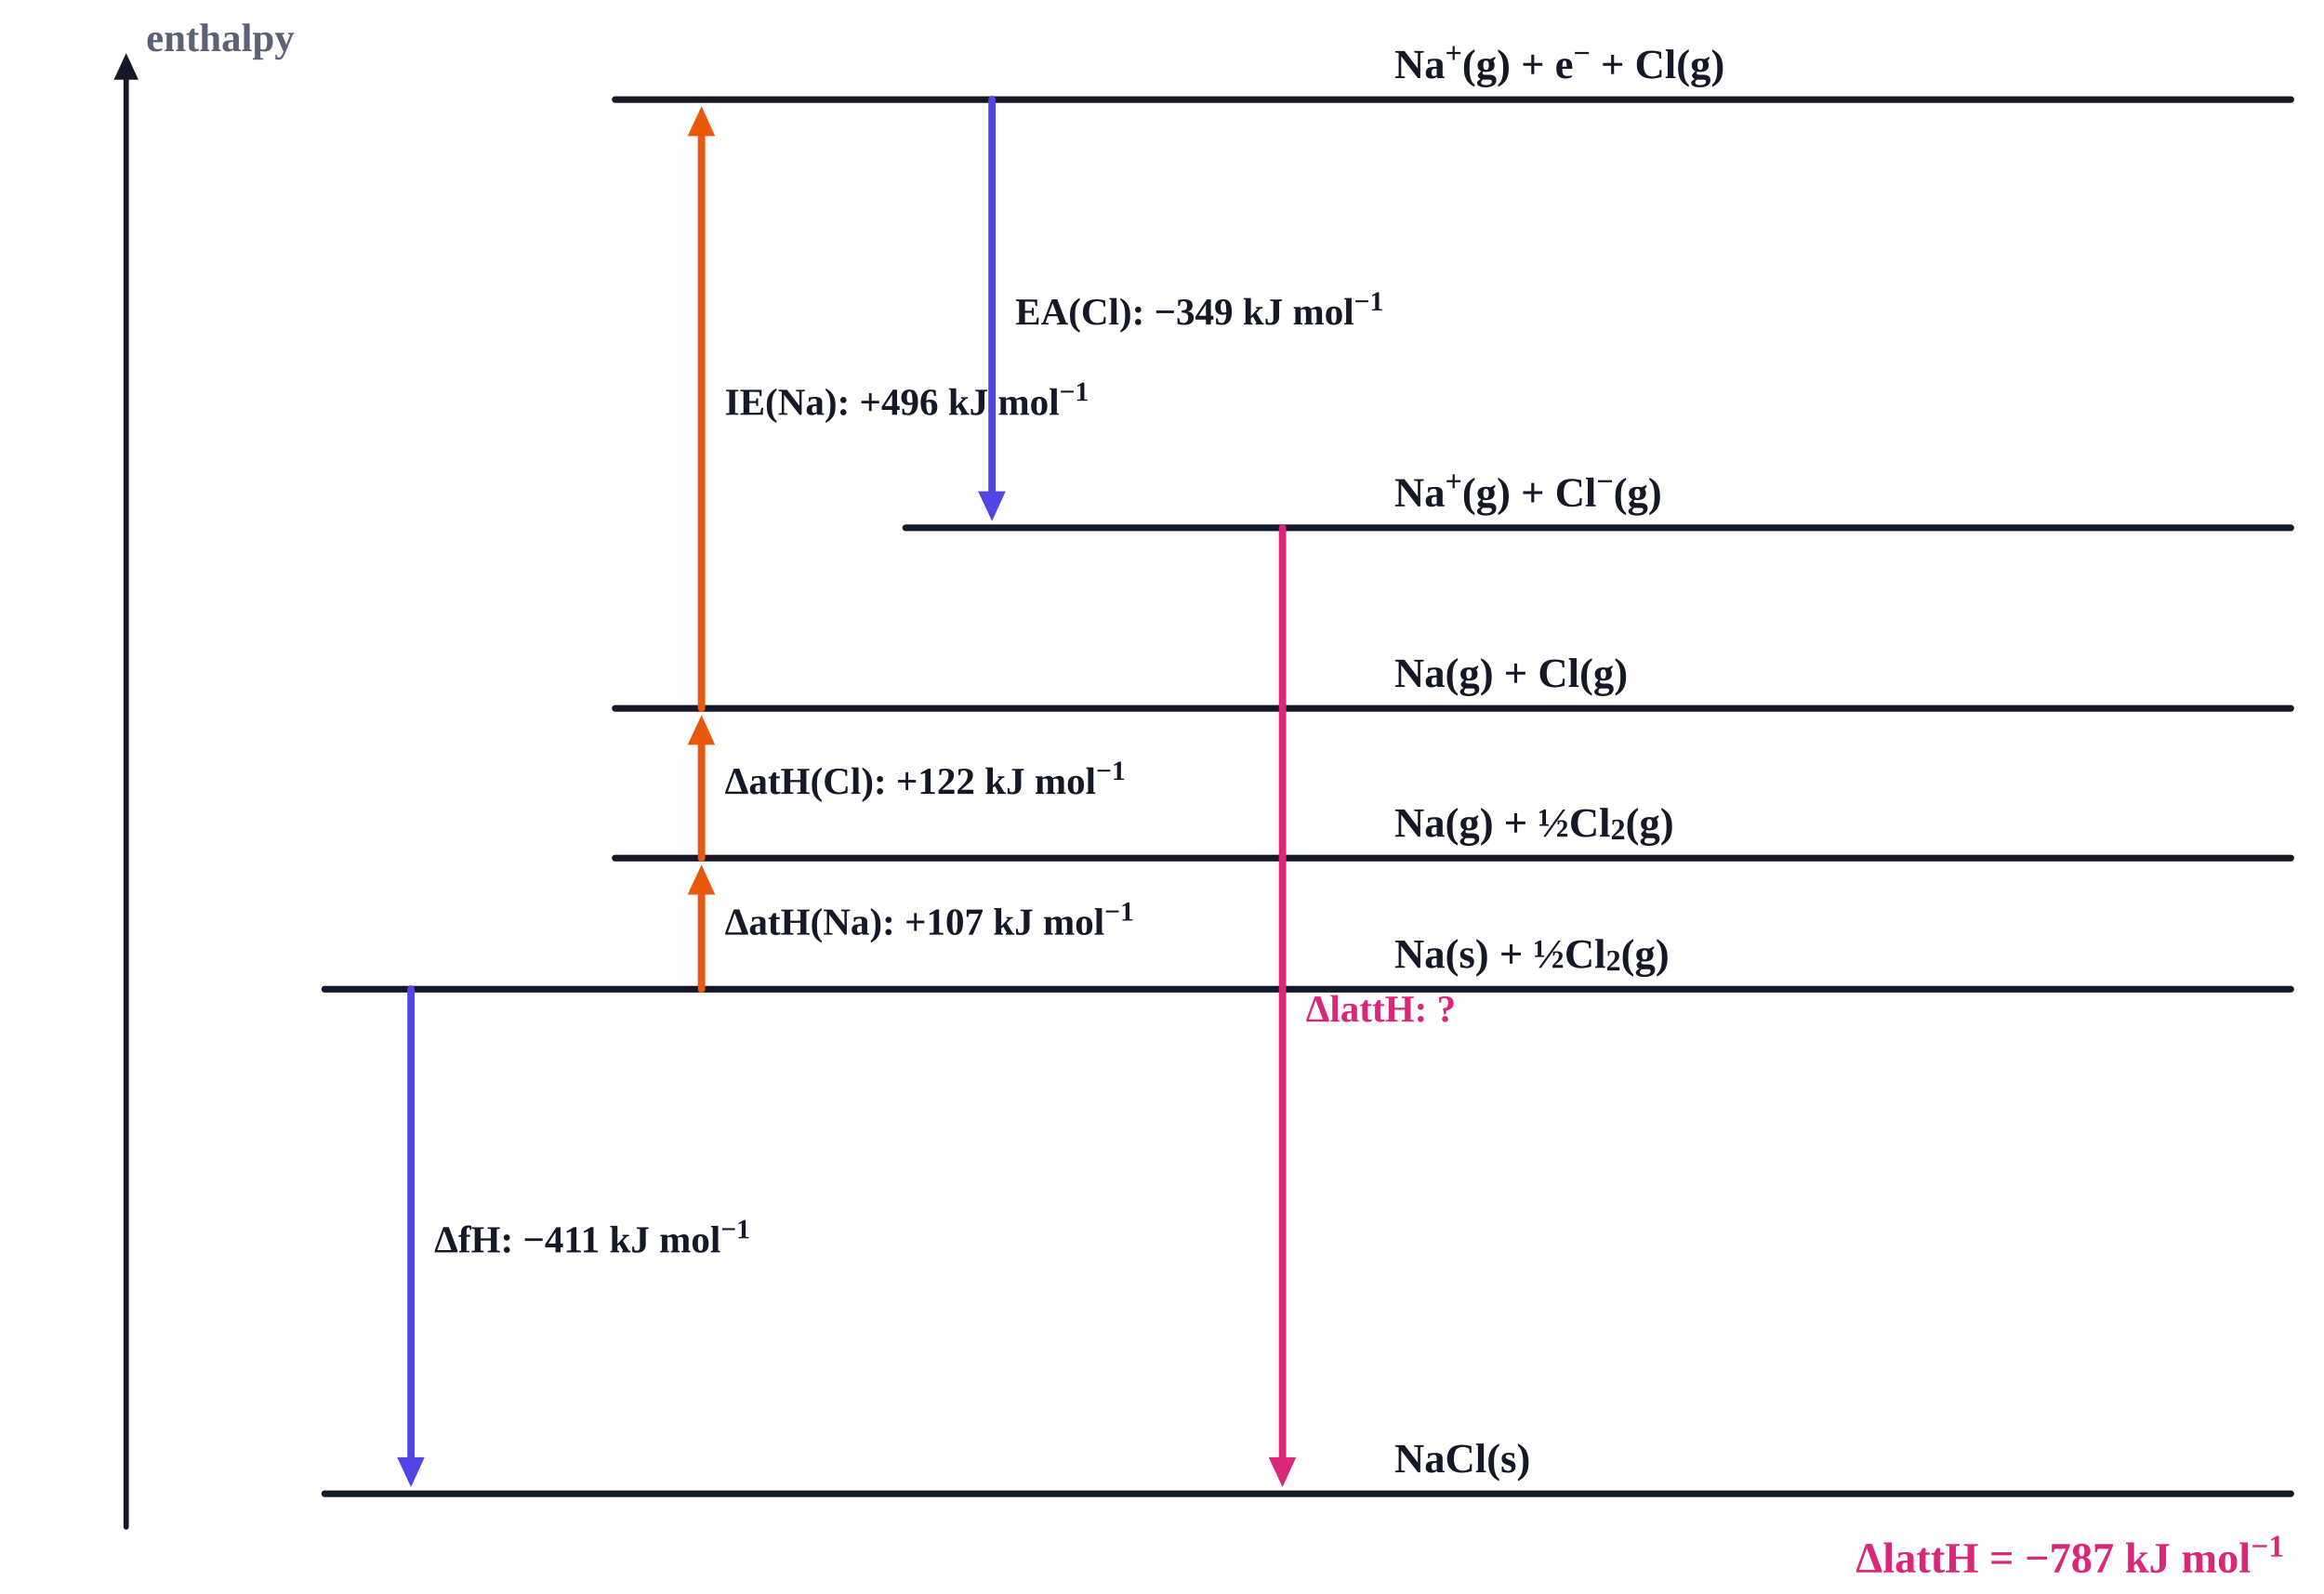
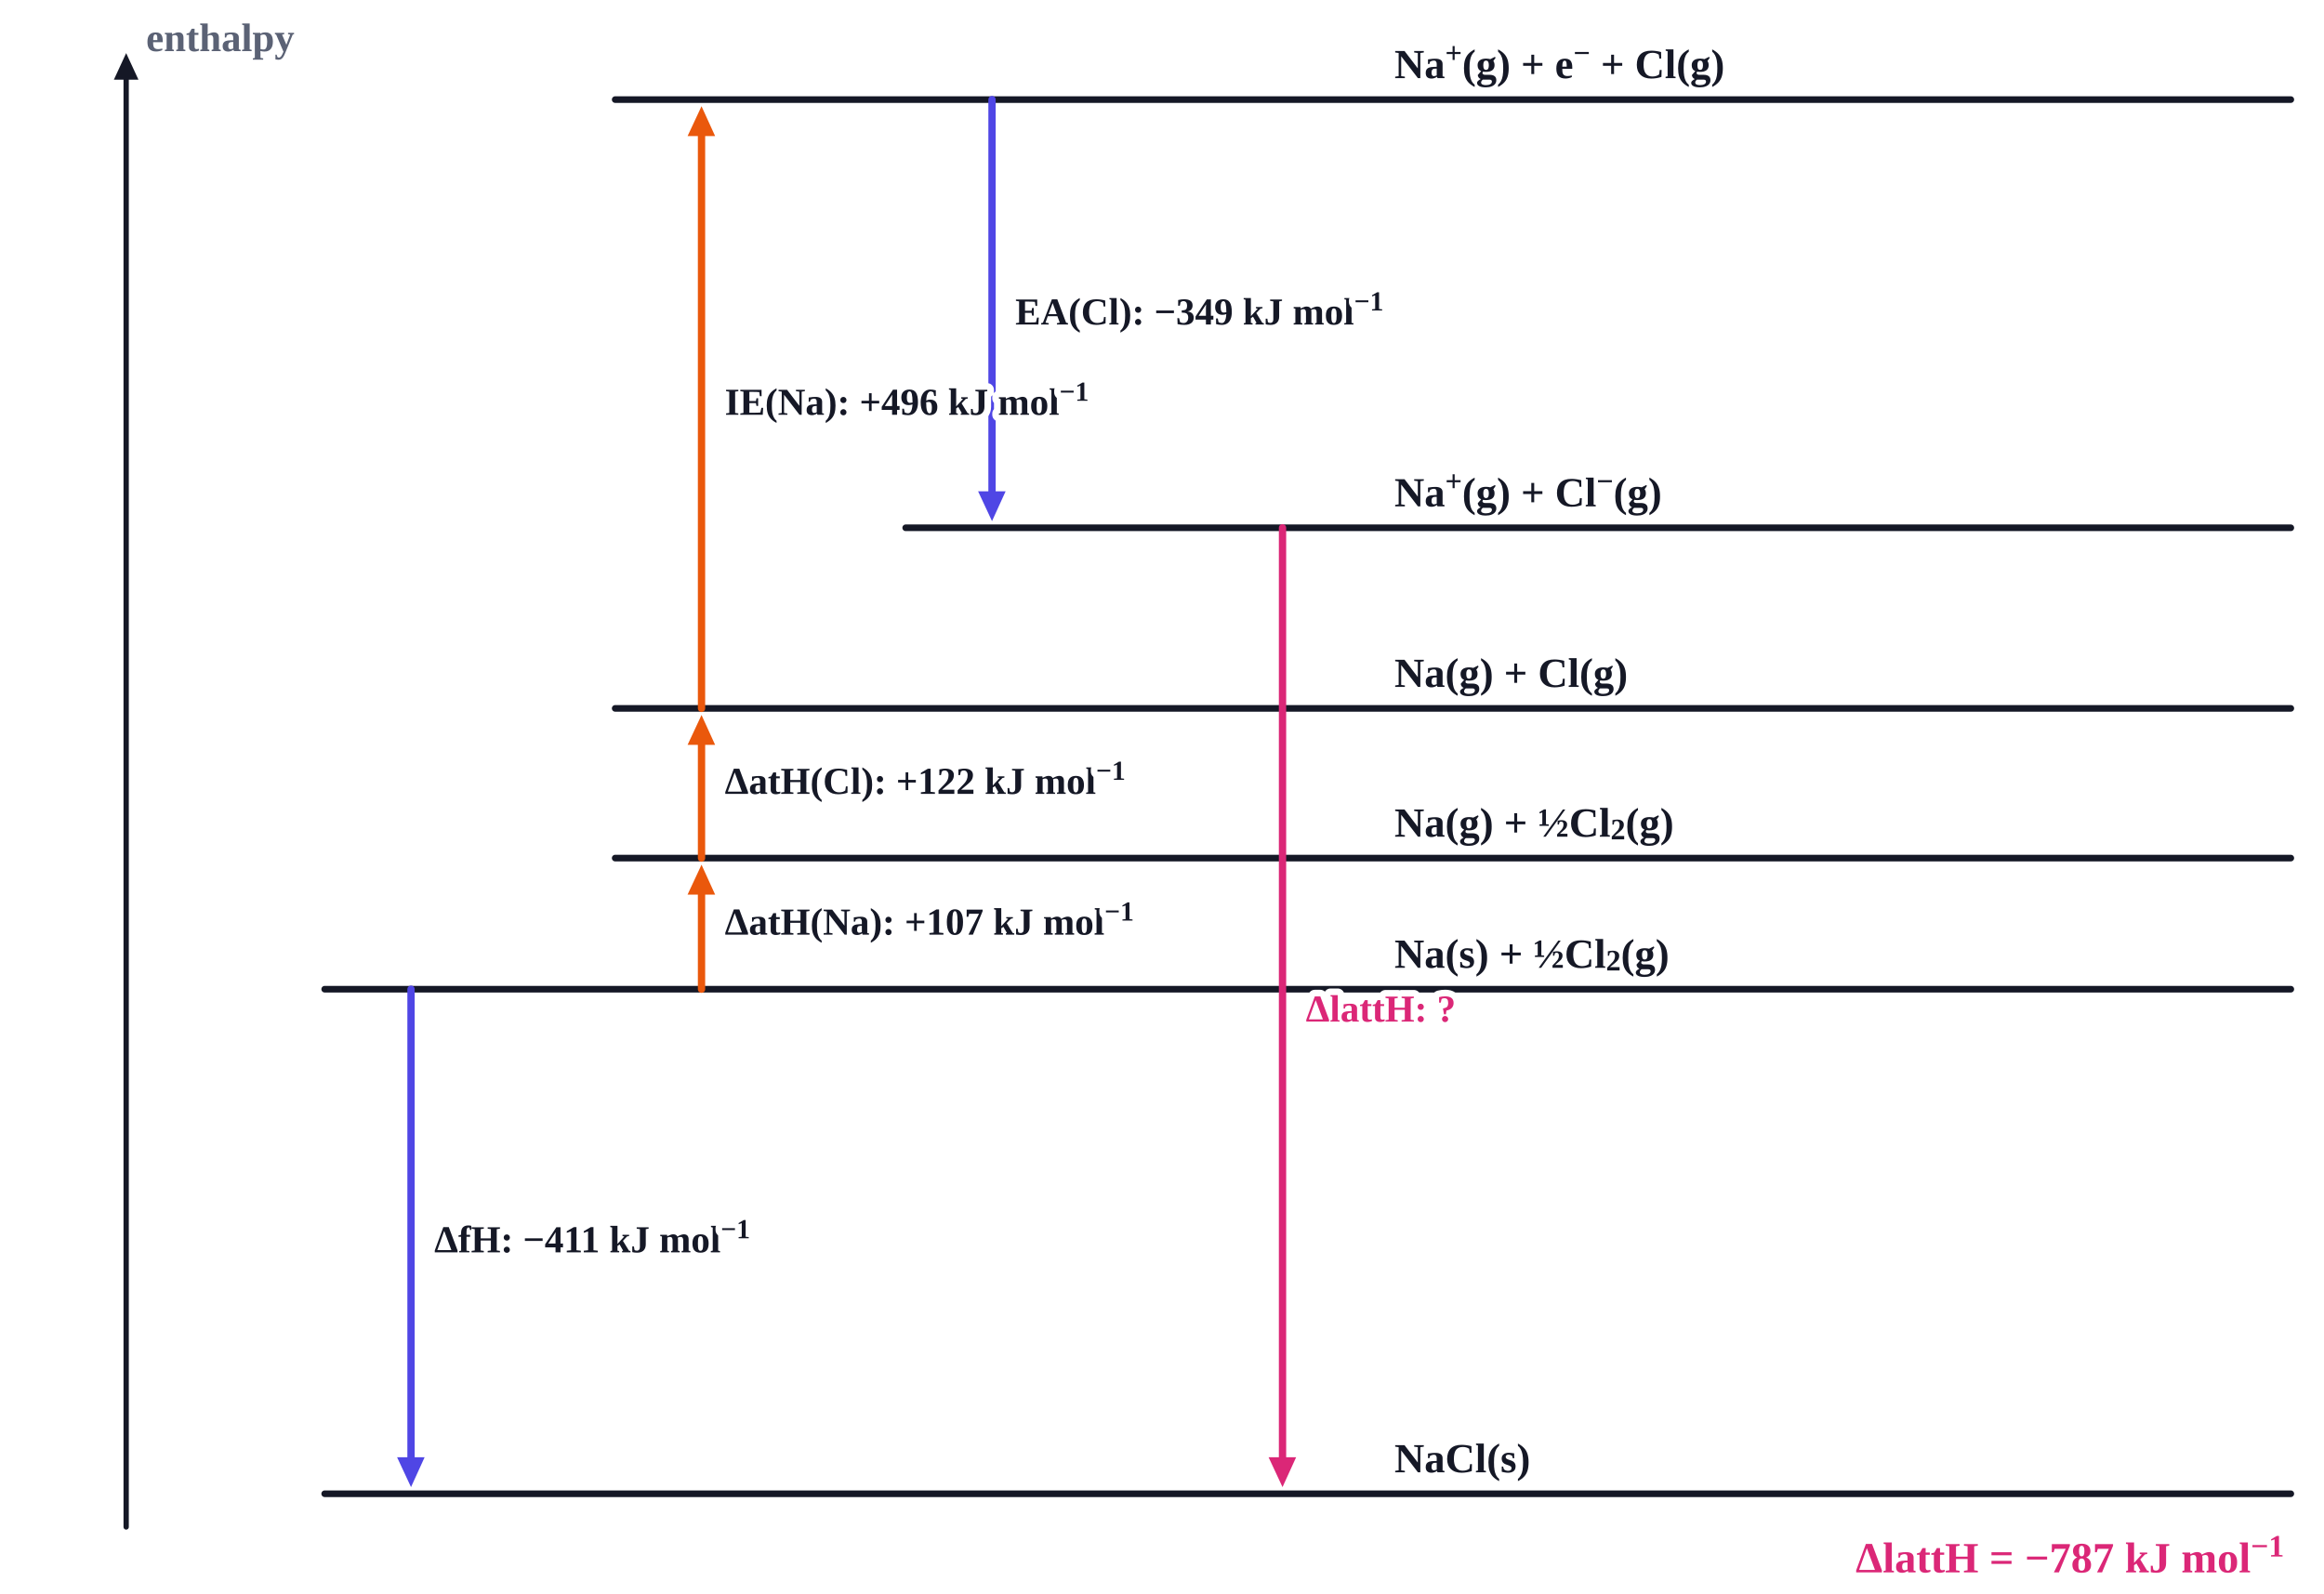
<svg xmlns="http://www.w3.org/2000/svg" viewBox="0 0 700.0 480.0" width="700.0" height="480.0" role="img" aria-label="Enthalpy level diagram rising from Na(s) + ½Cl₂(g) through atomisation and ionisation, falling for the electron affinity, then a long downward arrow for lattice formation to NaCl(s), which is 411 below the start." style="color:var(--vx-ink, #151826);font-family:inherit;max-width:100%;height:auto">
  <path d="M38.0 460.0 L38.0 23.2" stroke="var(--vx-ink, #151826)" stroke-width="1.6" stroke-linecap="round" fill="none" />
  <path d="M38.0 16.0 L41.7 24.0 L34.3 24.0 Z" fill="var(--vx-ink, #151826)" />
  <text x="44.0" y="12.0" font-size="12" font-weight="600" text-anchor="start" dominant-baseline="middle" fill="var(--vx-soft, #5b6275)">enthalpy</text>
  <path d="M97.8 298.0 L690.0 298.0" stroke="var(--vx-ink, #151826)" stroke-width="2" stroke-linecap="round" fill="none" />
  <text x="420.0" y="288.0" font-size="12.5" font-weight="600" text-anchor="start" dominant-baseline="middle" fill="var(--vx-ink, #151826)">Na(s) + ½Cl<tspan baseline-shift="sub" font-size="9.0">2</tspan>(g)</text>
  <path d="M185.3 258.5 L690.0 258.5" stroke="var(--vx-ink, #151826)" stroke-width="2" stroke-linecap="round" fill="none" />
  <text x="420.0" y="248.5" font-size="12.5" font-weight="600" text-anchor="start" dominant-baseline="middle" fill="var(--vx-ink, #151826)">Na(g) + ½Cl<tspan baseline-shift="sub" font-size="9.0">2</tspan>(g)</text>
  <path d="M185.3 213.4 L690.0 213.4" stroke="var(--vx-ink, #151826)" stroke-width="2" stroke-linecap="round" fill="none" />
  <text x="420.0" y="203.4" font-size="12.5" font-weight="600" text-anchor="start" dominant-baseline="middle" fill="var(--vx-ink, #151826)">Na(g) + Cl(g)</text>
  <path d="M185.3 30.0 L690.0 30.0" stroke="var(--vx-ink, #151826)" stroke-width="2" stroke-linecap="round" fill="none" />
  <text x="420.0" y="20.0" font-size="12.5" font-weight="600" text-anchor="start" dominant-baseline="middle" fill="var(--vx-ink, #151826)">Na<tspan baseline-shift="super" font-size="9.0">+</tspan>(g) + e<tspan baseline-shift="super" font-size="9.0">−</tspan> + Cl(g)</text>
  <path d="M272.8 159.0 L690.0 159.0" stroke="var(--vx-ink, #151826)" stroke-width="2" stroke-linecap="round" fill="none" />
  <text x="420.0" y="149.0" font-size="12.5" font-weight="600" text-anchor="start" dominant-baseline="middle" fill="var(--vx-ink, #151826)">Na<tspan baseline-shift="super" font-size="9.0">+</tspan>(g) + Cl<tspan baseline-shift="super" font-size="9.0">−</tspan>(g)</text>
  <path d="M97.8 450.0 L690.0 450.0" stroke="var(--vx-ink, #151826)" stroke-width="2" stroke-linecap="round" fill="none" />
  <text x="420.0" y="440.0" font-size="12.5" font-weight="600" text-anchor="start" dominant-baseline="middle" fill="var(--vx-ink, #151826)">NaCl(s)</text>
  <path d="M211.3 298.0 L211.3 268.6" stroke="var(--vx-a3, #ea580c)" stroke-width="2.2" stroke-linecap="round" fill="none" />
  <path d="M211.3 260.5 L215.4 269.5 L207.1 269.5 Z" fill="var(--vx-a3, #ea580c)" />
-   <text x="218.3" y="278.3" font-size="11.5" font-weight="700" text-anchor="start" dominant-baseline="middle" fill="var(--vx-ink, #151826)">ΔatH(Na): +107 kJ mol<tspan baseline-shift="super" font-size="8.3">−1</tspan>
-   </text>
  <path d="M211.3 258.5 L211.3 223.5" stroke="var(--vx-a3, #ea580c)" stroke-width="2.2" stroke-linecap="round" fill="none" />
  <path d="M211.3 215.4 L215.4 224.4 L207.1 224.4 Z" fill="var(--vx-a3, #ea580c)" />
-   <text x="218.3" y="235.9" font-size="11.5" font-weight="700" text-anchor="start" dominant-baseline="middle" fill="var(--vx-ink, #151826)">ΔatH(Cl): +122 kJ mol<tspan baseline-shift="super" font-size="8.3">−1</tspan>
-   </text>
  <path d="M211.3 213.4 L211.3 40.1" stroke="var(--vx-a3, #ea580c)" stroke-width="2.2" stroke-linecap="round" fill="none" />
  <path d="M211.3 32.0 L215.4 41.0 L207.1 41.0 Z" fill="var(--vx-a3, #ea580c)" />
-   <text x="218.3" y="121.7" font-size="11.5" font-weight="700" text-anchor="start" dominant-baseline="middle" fill="var(--vx-ink, #151826)">IE(Na): +496 kJ mol<tspan baseline-shift="super" font-size="8.3">−1</tspan>
-   </text>
  <path d="M298.8 30.0 L298.8 148.9" stroke="var(--vx-a1, #4f46e5)" stroke-width="2.2" stroke-linecap="round" fill="none" />
  <path d="M298.8 157.0 L294.6 148.0 L302.9 148.0 Z" fill="var(--vx-a1, #4f46e5)" />
-   <text x="305.8" y="94.5" font-size="11.5" font-weight="700" text-anchor="start" dominant-baseline="middle" fill="var(--vx-ink, #151826)">EA(Cl): −349 kJ mol<tspan baseline-shift="super" font-size="8.3">−1</tspan>
-   </text>
  <path d="M386.3 159.0 L386.3 439.9" stroke="var(--vx-a2, #db2777)" stroke-width="2.2" stroke-linecap="round" fill="none" />
  <path d="M386.3 448.0 L382.1 439.0 L390.4 439.0 Z" fill="var(--vx-a2, #db2777)" />
-   <text x="393.3" y="304.5" font-size="11.5" font-weight="700" text-anchor="start" dominant-baseline="middle" fill="var(--vx-a2, #db2777)">ΔlattH: ?</text>
  <path d="M123.8 298.0 L123.8 439.9" stroke="var(--vx-a1, #4f46e5)" stroke-width="2.2" stroke-linecap="round" fill="none" />
  <path d="M123.8 448.0 L119.6 439.0 L127.9 439.0 Z" fill="var(--vx-a1, #4f46e5)" />
-   <text x="130.8" y="374.0" font-size="11.5" font-weight="700" text-anchor="start" dominant-baseline="middle" fill="var(--vx-ink, #151826)">ΔfH: −411 kJ mol<tspan baseline-shift="super" font-size="8.3">−1</tspan>
+   <text x="218.3" y="278.3" font-size="11.5" font-weight="700" text-anchor="start" dominant-baseline="middle" fill="var(--vx-ink, #151826)" stroke="var(--vx-card, #fff)" stroke-width="4" stroke-linejoin="round" paint-order="stroke">ΔatH(Na): +107 kJ mol<tspan baseline-shift="super" font-size="8.3">−1</tspan>
+   </text>
+   <text x="218.3" y="235.9" font-size="11.5" font-weight="700" text-anchor="start" dominant-baseline="middle" fill="var(--vx-ink, #151826)" stroke="var(--vx-card, #fff)" stroke-width="4" stroke-linejoin="round" paint-order="stroke">ΔatH(Cl): +122 kJ mol<tspan baseline-shift="super" font-size="8.3">−1</tspan>
+   </text>
+   <text x="218.3" y="121.7" font-size="11.5" font-weight="700" text-anchor="start" dominant-baseline="middle" fill="var(--vx-ink, #151826)" stroke="var(--vx-card, #fff)" stroke-width="4" stroke-linejoin="round" paint-order="stroke">IE(Na): +496 kJ mol<tspan baseline-shift="super" font-size="8.3">−1</tspan>
+   </text>
+   <text x="305.8" y="94.5" font-size="11.5" font-weight="700" text-anchor="start" dominant-baseline="middle" fill="var(--vx-ink, #151826)" stroke="var(--vx-card, #fff)" stroke-width="4" stroke-linejoin="round" paint-order="stroke">EA(Cl): −349 kJ mol<tspan baseline-shift="super" font-size="8.3">−1</tspan>
+   </text>
+   <text x="393.3" y="304.5" font-size="11.5" font-weight="700" text-anchor="start" dominant-baseline="middle" fill="var(--vx-a2, #db2777)" stroke="var(--vx-card, #fff)" stroke-width="4" stroke-linejoin="round" paint-order="stroke">ΔlattH: ?</text>
+   <text x="130.8" y="374.0" font-size="11.5" font-weight="700" text-anchor="start" dominant-baseline="middle" fill="var(--vx-ink, #151826)" stroke="var(--vx-card, #fff)" stroke-width="4" stroke-linejoin="round" paint-order="stroke">ΔfH: −411 kJ mol<tspan baseline-shift="super" font-size="8.3">−1</tspan>
  </text>
  <text x="688.0" y="470.0" font-size="13" font-weight="700" text-anchor="end" dominant-baseline="middle" fill="var(--vx-a2, #db2777)">ΔlattH = −787 kJ mol<tspan baseline-shift="super" font-size="9.4">−1</tspan>
  </text>
</svg>
